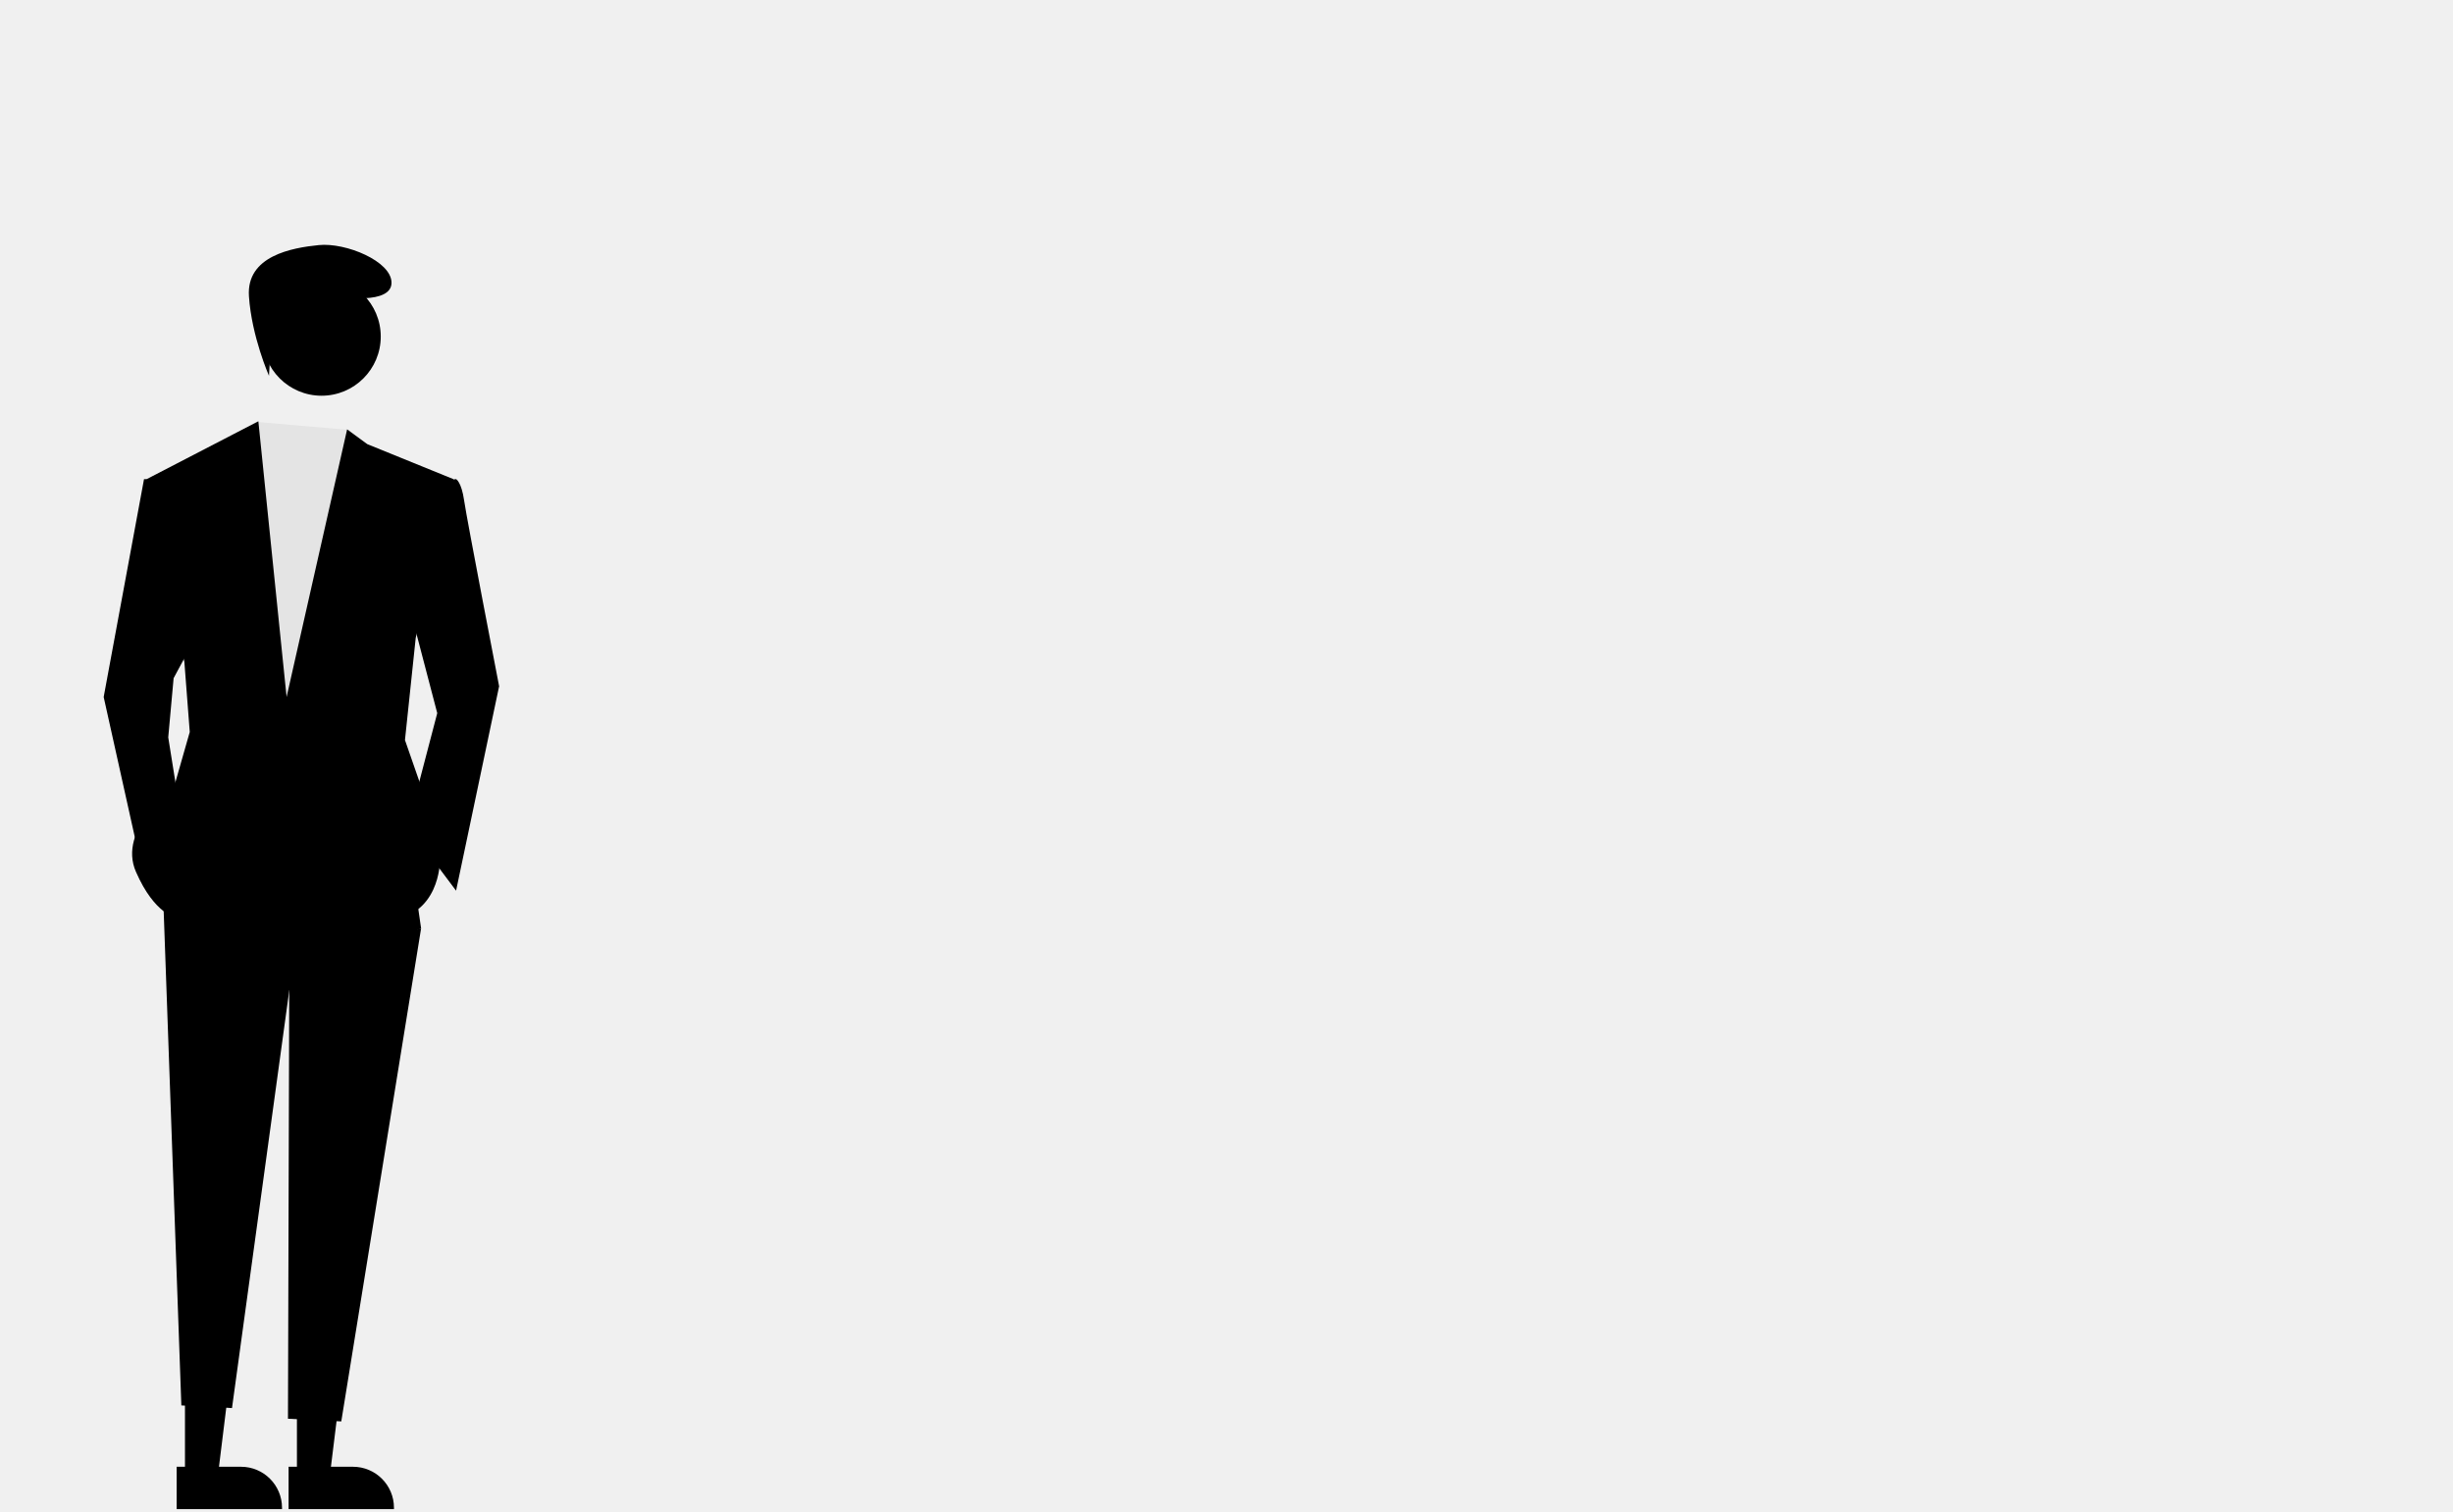
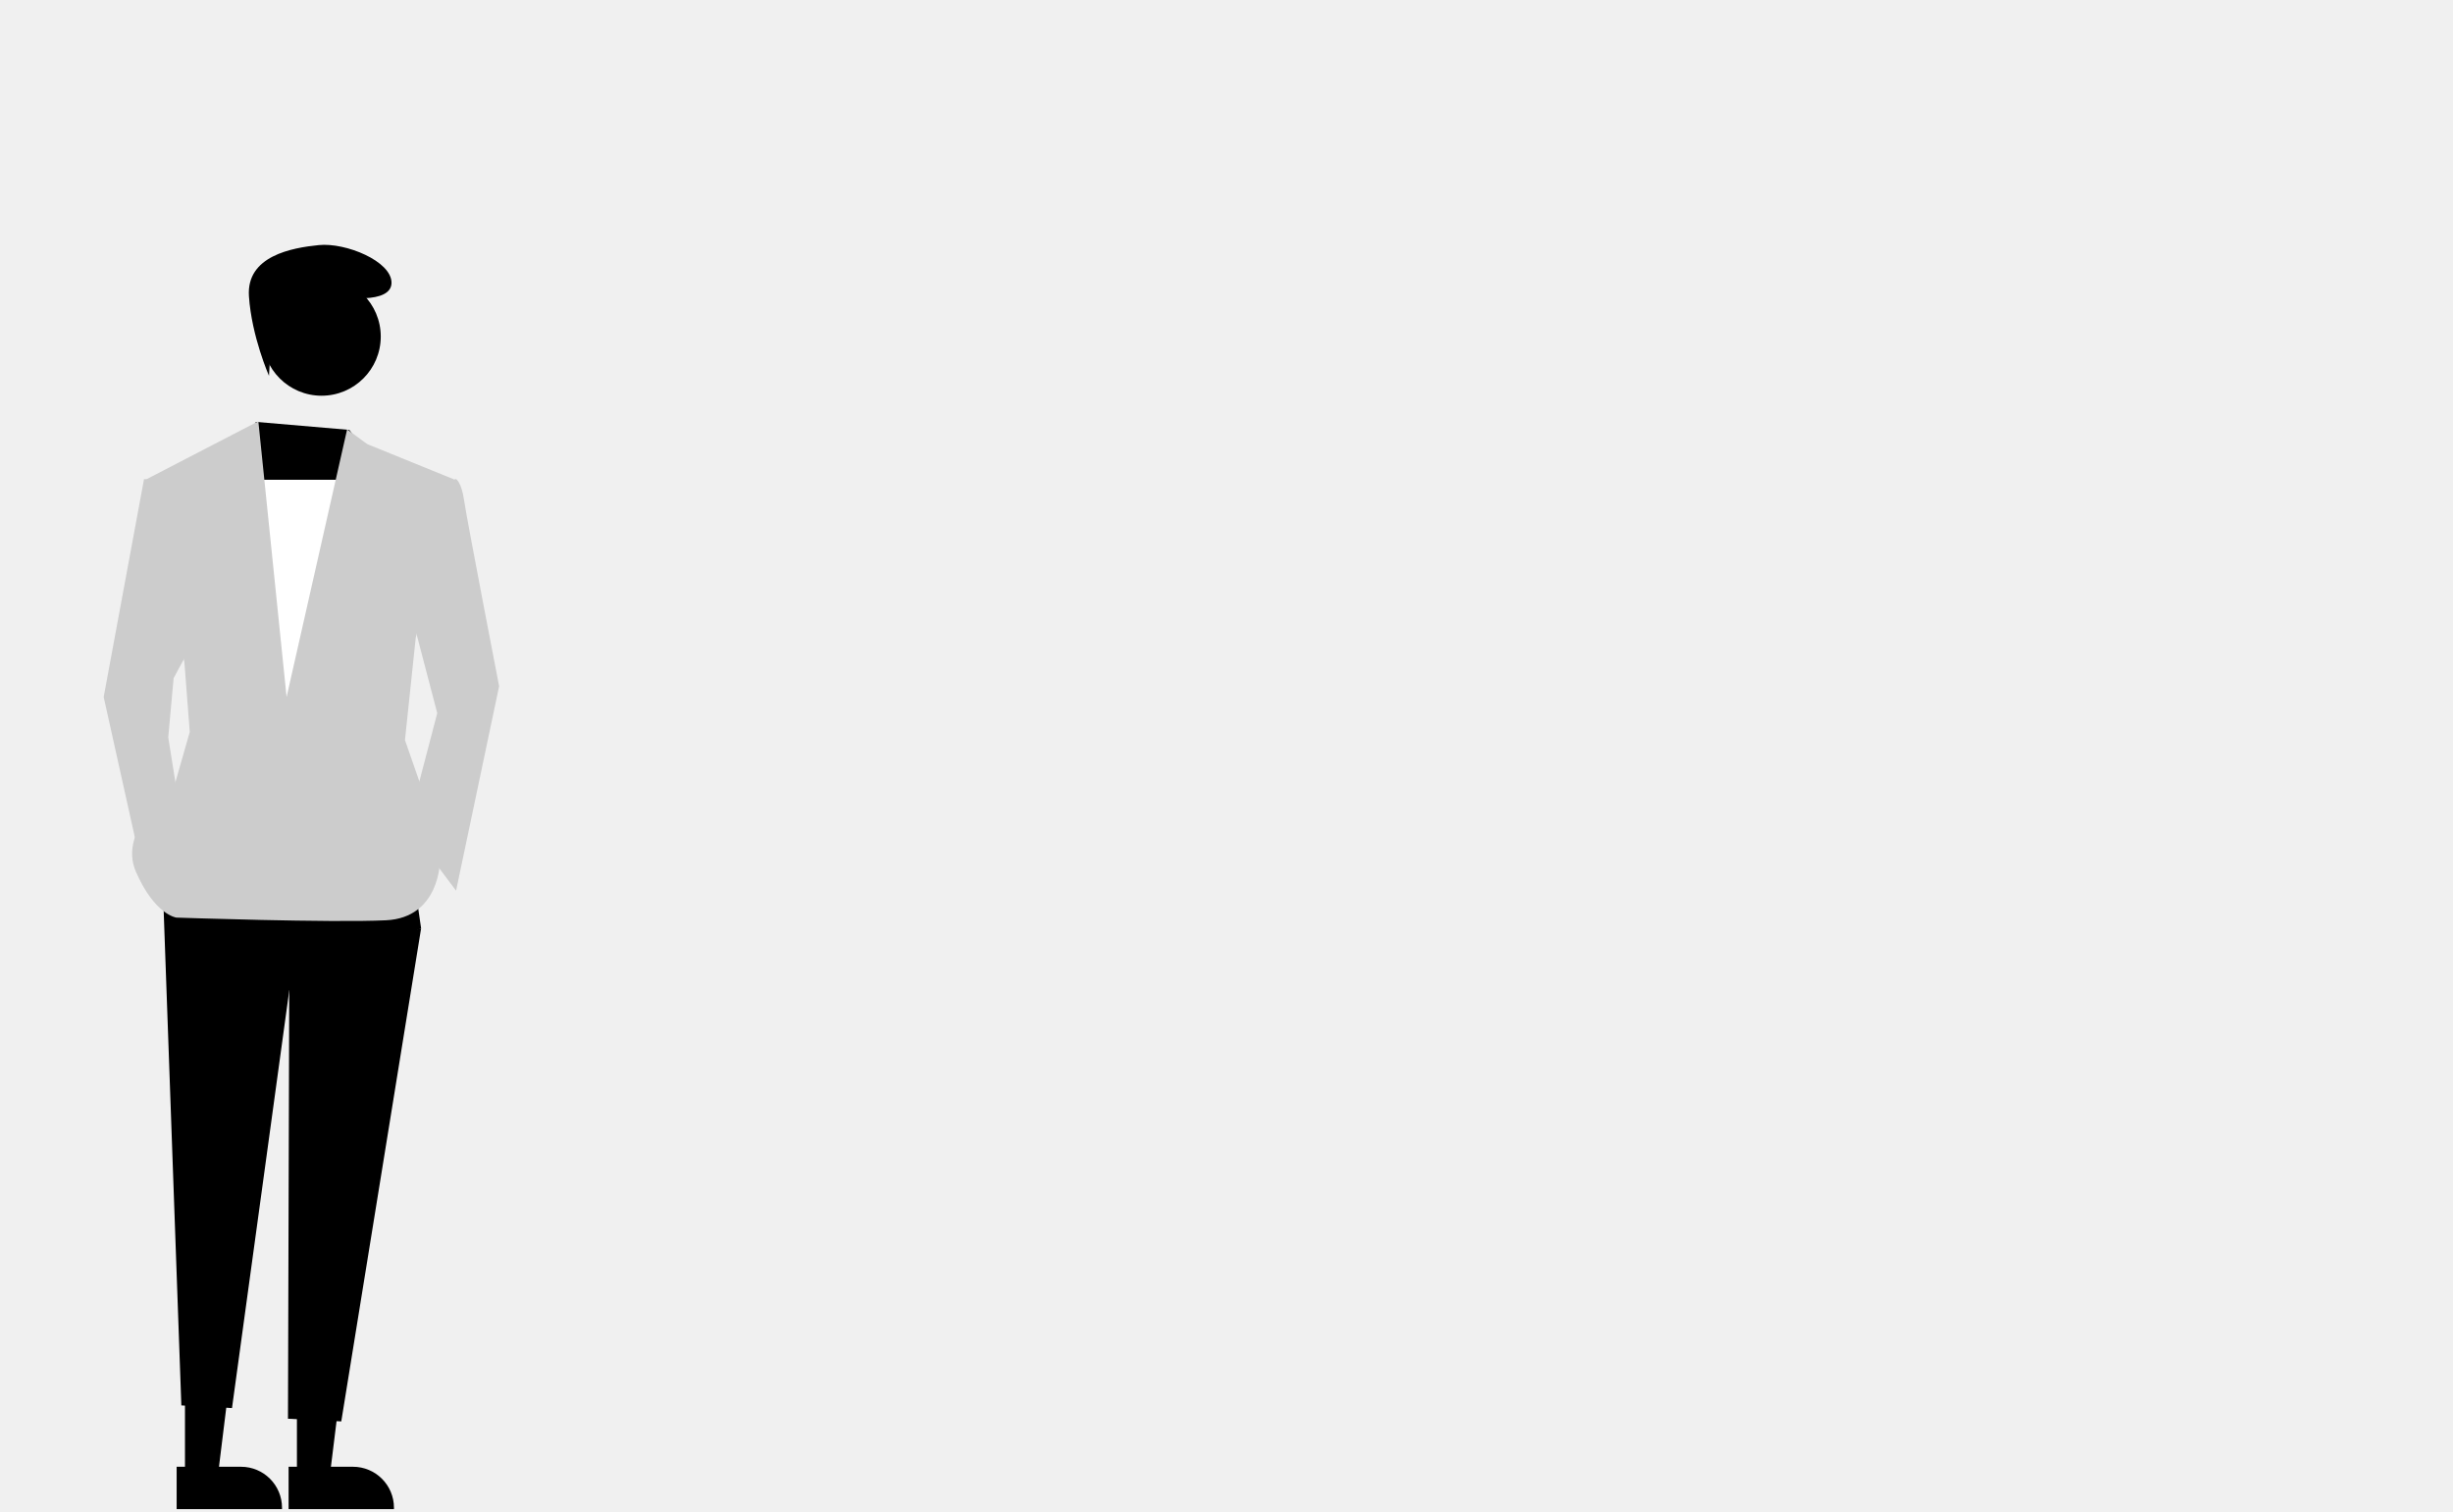
<svg xmlns="http://www.w3.org/2000/svg" width="920.297" height="567.136" viewBox="0 0 920.297 567.136" role="img" artist="Katerina Limpitsouni" source="https://undraw.co/">
  <polygon points="69.4 554.299 81.66 554.299 87.492 507.011 69.398 507.012 69.4 554.299" fill="--illustration-skin-colour" />
  <path d="M206.124,716.729l24.144-.001h.001A15.387,15.387,0,0,1,245.656,732.114v.5l-39.531.001Z" transform="translate(-139.8516 -166.432)" fill="--illustration-suit-colour" />
  <polygon points="111.4 554.299 123.66 554.299 129.492 507.011 111.398 507.012 111.4 554.299" fill="--illustration-skin-colour" />
  <path d="M248.124,716.729l24.144-.001h.001A15.387,15.387,0,0,1,287.656,732.114v.5l-39.531.001Z" transform="translate(-139.8516 -166.432)" fill="--illustration-suit-colour" />
  <polygon points="157.987 348.297 128.038 533.282 108.038 532.282 108.534 362.427 157.987 348.297" fill="--illustration-suit-pants-colour" />
  <path d="M217.099,458.212l72.666,1.009,8.074,55.508-49.453,23.213L226.89,694.714l-19-1-6.939-194.124Z" transform="translate(-139.8516 -166.432)" fill="--illustration-suit-pants-colour" />
  <circle cx="120.645" cy="126.263" r="22.203" fill="--illustration-skin-colour" />
-   <polygon points="131.038 161.282 143.858 177.735 137.802 303.89 90.368 302.881 82.294 192.874 92.386 164.615 96.038 158.282 131.038 161.282" fill="#e4e4e4" />
-   <path d="M292.792,391.601l11.102,42.388-11.102,42.388,18.166,24.222,16.148-76.703s-12.111-62.573-13.12-69.638-3.028-8.074-3.028-8.074l-8.074,1.009Z" transform="translate(-139.8516 -166.432)" fill="--illustration-suit-colour" />
-   <polygon points="72.202 241.317 65.137 254.438 63.118 276.641 67.155 301.872 53.026 325.085 38.897 261.502 54.035 179.753 60.091 179.753 72.202 241.317" fill="--illustration-suit-colour" />
+   <polygon points="131.038 161.282 143.858 177.735 137.802 303.89 90.368 302.881 82.294 192.874 92.386 164.615 96.038 158.282 131.038 161.282" fill="--illustration-skin-colour" />
+   <rect x="90" y="180" width="50" height="100" fill="#fff" />
+   <path d="M292.792,391.601l11.102,42.388-11.102,42.388,18.166,24.222,16.148-76.703s-12.111-62.573-13.12-69.638-3.028-8.074-3.028-8.074l-8.074,1.009Z" transform="translate(-139.8516 -166.432)" fill="#ccc" />
+   <polygon points="72.202 241.317 65.137 254.438 63.118 276.641 67.155 301.872 53.026 325.085 38.897 261.502 54.035 179.753 60.091 179.753 72.202 241.317" fill="#ccc" />
  <path d="M241.295,298.447l-.526,8.976s-6.512-14.727-7.522-29.865,16.148-18.166,26.24-19.176S286.737,264.437,286.737,272.511s-18.166,6.055-25.231,4.037-10.092,15.139-10.092,15.139l-4.037,1.009Z" transform="translate(-139.8516 -166.432)" fill="--illustration-hair-colour" />
-   <path d="M295.82,405.731l-4.037,38.351,8.074,23.213,5.046,22.203s-0,21.194-20.185,22.203-78.721-1.009-78.721-1.009-8.074-1.009-15.139-17.157,14.129-31.287,14.129-31.287l6.056-21.194L209.025,414.814l-14.13-68.629,41.884-21.699,10.597,103.448,22.708-100.42,7.569,5.551,32.296,13.12Z" transform="translate(-139.8516 -166.432)" fill="--illustration-suit-colour" />
+   <path d="M295.82,405.731l-4.037,38.351,8.074,23.213,5.046,22.203s-0,21.194-20.185,22.203-78.721-1.009-78.721-1.009-8.074-1.009-15.139-17.157,14.129-31.287,14.129-31.287l6.056-21.194L209.025,414.814l-14.13-68.629,41.884-21.699,10.597,103.448,22.708-100.42,7.569,5.551,32.296,13.12Z" transform="translate(-139.8516 -166.432)" fill="#ccc" />
</svg>
